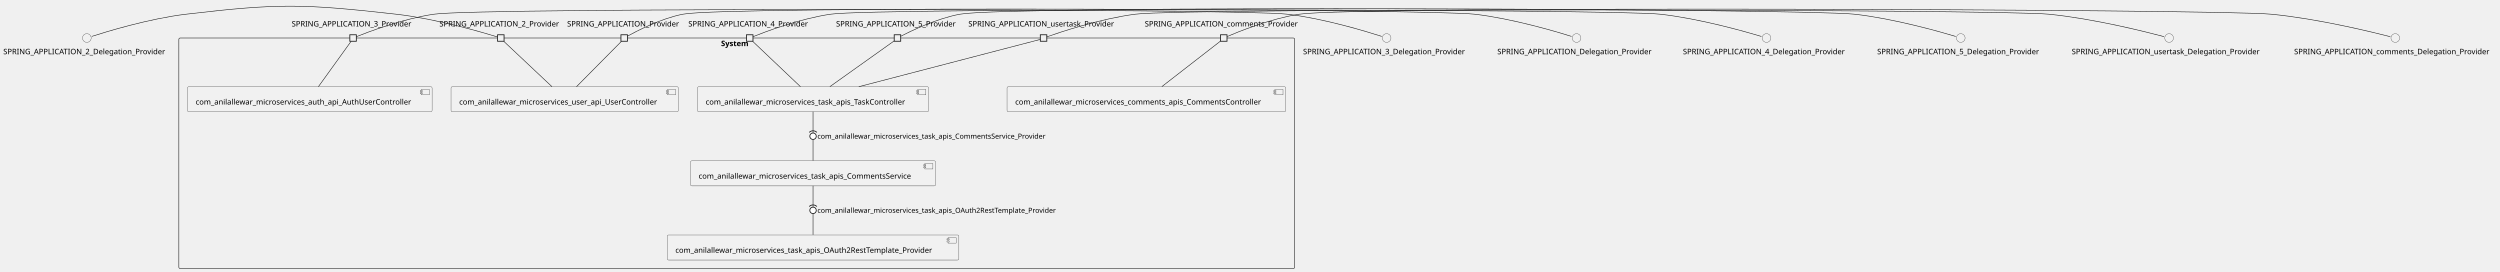
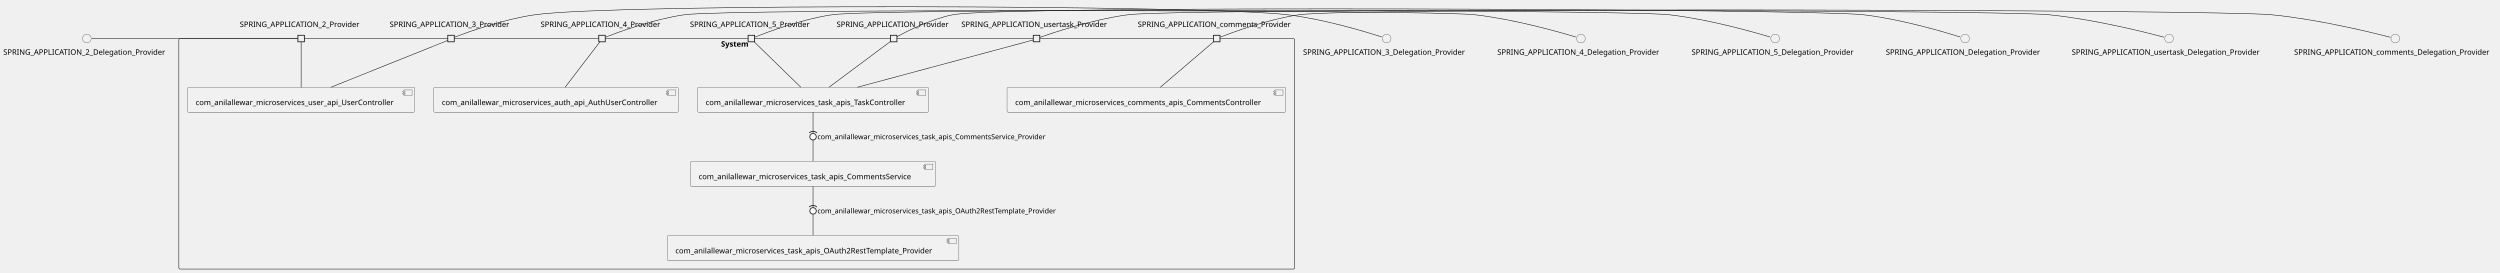
- <svg xmlns="http://www.w3.org/2000/svg" xmlns:xlink="http://www.w3.org/1999/xlink" contentStyleType="text/css" height="502px" preserveAspectRatio="none" style="width:4620px;height:502px;background:#FFFFFF;" version="1.1" viewBox="0 0 4620 502" width="4620px" zoomAndPan="magnify">
+ <svg xmlns="http://www.w3.org/2000/svg" xmlns:xlink="http://www.w3.org/1999/xlink" contentStyleType="text/css" height="503px" preserveAspectRatio="none" style="width:4620px;height:503px;background:#FFFFFF;" version="1.1" viewBox="0 0 4620 503" width="4620px" zoomAndPan="magnify">
  <defs />
  <g>
    <g id="cluster_System">
-       <rect fill="none" height="426" rx="2.5" ry="2.5" style="stroke:#181818;stroke-width:1.0;" width="2062" x="330.5" y="70.24" />
-       <text fill="#000000" font-family="sans-serif" font-size="14" font-weight="bold" lengthAdjust="spacing" textLength="58" x="1332.5" y="85.235">System</text>
+       <rect fill="none" height="426" rx="2.5" ry="2.5" style="stroke:#181818;stroke-width:1.0;" width="2062" x="330.5" y="71.23" />
+       <text fill="#000000" font-family="sans-serif" font-size="14" font-weight="bold" lengthAdjust="spacing" textLength="58" x="1332.5" y="86.225">System</text>
    </g>
    <g id="elem_com_anilallewar_microservices_auth_api_AuthUserController">
-       <a href="anilallewar-microservices-basics-spring-boot.repository#_e3DRWpWdEe-nl4RWEKfscg" target="_top" title="anilallewar-microservices-basics-spring-boot.repository#_e3DRWpWdEe-nl4RWEKfscg" xlink:actuate="onRequest" xlink:href="anilallewar-microservices-basics-spring-boot.repository#_e3DRWpWdEe-nl4RWEKfscg" xlink:show="new" xlink:title="anilallewar-microservices-basics-spring-boot.repository#_e3DRWpWdEe-nl4RWEKfscg" xlink:type="simple">
-         <rect fill="#F1F1F1" height="46.297" rx="2.5" ry="2.5" style="stroke:#181818;stroke-width:0.5;" width="452" x="346.5" y="160.24" />
-         <rect fill="#F1F1F1" height="10" style="stroke:#181818;stroke-width:0.5;" width="15" x="778.5" y="165.24" />
-         <rect fill="#F1F1F1" height="2" style="stroke:#181818;stroke-width:0.5;" width="4" x="776.5" y="167.24" />
-         <rect fill="#F1F1F1" height="2" style="stroke:#181818;stroke-width:0.5;" width="4" x="776.5" y="171.24" />
-         <text fill="#000000" font-family="sans-serif" font-size="14" lengthAdjust="spacing" textLength="412" x="361.5" y="193.235">com_anilallewar_microservices_auth_api_AuthUserController</text>
+       <a href="anilallewar-microservices-basics-spring-boot.repository#_i9aQapZmEe-VX_xSCV_9Cw" target="_top" title="anilallewar-microservices-basics-spring-boot.repository#_i9aQapZmEe-VX_xSCV_9Cw" xlink:actuate="onRequest" xlink:href="anilallewar-microservices-basics-spring-boot.repository#_i9aQapZmEe-VX_xSCV_9Cw" xlink:show="new" xlink:title="anilallewar-microservices-basics-spring-boot.repository#_i9aQapZmEe-VX_xSCV_9Cw" xlink:type="simple">
+         <rect fill="#F1F1F1" height="46.297" rx="2.5" ry="2.5" style="stroke:#181818;stroke-width:0.5;" width="452" x="801.5" y="161.23" />
+         <rect fill="#F1F1F1" height="10" style="stroke:#181818;stroke-width:0.5;" width="15" x="1233.5" y="166.23" />
+         <rect fill="#F1F1F1" height="2" style="stroke:#181818;stroke-width:0.5;" width="4" x="1231.5" y="168.23" />
+         <rect fill="#F1F1F1" height="2" style="stroke:#181818;stroke-width:0.5;" width="4" x="1231.5" y="172.23" />
+         <text fill="#000000" font-family="sans-serif" font-size="14" lengthAdjust="spacing" textLength="412" x="816.5" y="194.225">com_anilallewar_microservices_auth_api_AuthUserController</text>
      </a>
    </g>
    <g id="elem_com_anilallewar_microservices_comments_apis_CommentsController">
-       <a href="anilallewar-microservices-basics-spring-boot.repository#_e3DRWpWdEe-nl4RWEKfscg" target="_top" title="anilallewar-microservices-basics-spring-boot.repository#_e3DRWpWdEe-nl4RWEKfscg" xlink:actuate="onRequest" xlink:href="anilallewar-microservices-basics-spring-boot.repository#_e3DRWpWdEe-nl4RWEKfscg" xlink:show="new" xlink:title="anilallewar-microservices-basics-spring-boot.repository#_e3DRWpWdEe-nl4RWEKfscg" xlink:type="simple">
-         <rect fill="#F1F1F1" height="46.297" rx="2.5" ry="2.5" style="stroke:#181818;stroke-width:0.5;" width="515" x="1861" y="160.24" />
-         <rect fill="#F1F1F1" height="10" style="stroke:#181818;stroke-width:0.5;" width="15" x="2356" y="165.24" />
-         <rect fill="#F1F1F1" height="2" style="stroke:#181818;stroke-width:0.5;" width="4" x="2354" y="167.24" />
-         <rect fill="#F1F1F1" height="2" style="stroke:#181818;stroke-width:0.5;" width="4" x="2354" y="171.24" />
-         <text fill="#000000" font-family="sans-serif" font-size="14" lengthAdjust="spacing" textLength="475" x="1876" y="193.235">com_anilallewar_microservices_comments_apis_CommentsController</text>
+       <a href="anilallewar-microservices-basics-spring-boot.repository#_i9aQapZmEe-VX_xSCV_9Cw" target="_top" title="anilallewar-microservices-basics-spring-boot.repository#_i9aQapZmEe-VX_xSCV_9Cw" xlink:actuate="onRequest" xlink:href="anilallewar-microservices-basics-spring-boot.repository#_i9aQapZmEe-VX_xSCV_9Cw" xlink:show="new" xlink:title="anilallewar-microservices-basics-spring-boot.repository#_i9aQapZmEe-VX_xSCV_9Cw" xlink:type="simple">
+         <rect fill="#F1F1F1" height="46.297" rx="2.5" ry="2.5" style="stroke:#181818;stroke-width:0.5;" width="515" x="1861" y="161.23" />
+         <rect fill="#F1F1F1" height="10" style="stroke:#181818;stroke-width:0.5;" width="15" x="2356" y="166.23" />
+         <rect fill="#F1F1F1" height="2" style="stroke:#181818;stroke-width:0.5;" width="4" x="2354" y="168.23" />
+         <rect fill="#F1F1F1" height="2" style="stroke:#181818;stroke-width:0.5;" width="4" x="2354" y="172.23" />
+         <text fill="#000000" font-family="sans-serif" font-size="14" lengthAdjust="spacing" textLength="475" x="1876" y="194.225">com_anilallewar_microservices_comments_apis_CommentsController</text>
      </a>
    </g>
    <g id="elem_com_anilallewar_microservices_task_apis_CommentsService">
-       <a href="anilallewar-microservices-basics-spring-boot.repository#_e3DRWpWdEe-nl4RWEKfscg" target="_top" title="anilallewar-microservices-basics-spring-boot.repository#_e3DRWpWdEe-nl4RWEKfscg" xlink:actuate="onRequest" xlink:href="anilallewar-microservices-basics-spring-boot.repository#_e3DRWpWdEe-nl4RWEKfscg" xlink:show="new" xlink:title="anilallewar-microservices-basics-spring-boot.repository#_e3DRWpWdEe-nl4RWEKfscg" xlink:type="simple">
-         <rect fill="#F1F1F1" height="46.297" rx="2.5" ry="2.5" style="stroke:#181818;stroke-width:0.5;" width="453" x="1276" y="297.24" />
-         <rect fill="#F1F1F1" height="10" style="stroke:#181818;stroke-width:0.5;" width="15" x="1709" y="302.24" />
-         <rect fill="#F1F1F1" height="2" style="stroke:#181818;stroke-width:0.5;" width="4" x="1707" y="304.24" />
-         <rect fill="#F1F1F1" height="2" style="stroke:#181818;stroke-width:0.5;" width="4" x="1707" y="308.24" />
-         <text fill="#000000" font-family="sans-serif" font-size="14" lengthAdjust="spacing" textLength="413" x="1291" y="330.235">com_anilallewar_microservices_task_apis_CommentsService</text>
+       <a href="anilallewar-microservices-basics-spring-boot.repository#_i9aQapZmEe-VX_xSCV_9Cw" target="_top" title="anilallewar-microservices-basics-spring-boot.repository#_i9aQapZmEe-VX_xSCV_9Cw" xlink:actuate="onRequest" xlink:href="anilallewar-microservices-basics-spring-boot.repository#_i9aQapZmEe-VX_xSCV_9Cw" xlink:show="new" xlink:title="anilallewar-microservices-basics-spring-boot.repository#_i9aQapZmEe-VX_xSCV_9Cw" xlink:type="simple">
+         <rect fill="#F1F1F1" height="46.297" rx="2.5" ry="2.5" style="stroke:#181818;stroke-width:0.5;" width="453" x="1276" y="298.23" />
+         <rect fill="#F1F1F1" height="10" style="stroke:#181818;stroke-width:0.5;" width="15" x="1709" y="303.23" />
+         <rect fill="#F1F1F1" height="2" style="stroke:#181818;stroke-width:0.5;" width="4" x="1707" y="305.23" />
+         <rect fill="#F1F1F1" height="2" style="stroke:#181818;stroke-width:0.5;" width="4" x="1707" y="309.23" />
+         <text fill="#000000" font-family="sans-serif" font-size="14" lengthAdjust="spacing" textLength="413" x="1291" y="331.225">com_anilallewar_microservices_task_apis_CommentsService</text>
      </a>
    </g>
    <g id="elem_com_anilallewar_microservices_task_apis_OAuth2RestTemplate_Provider">
-       <a href="anilallewar-microservices-basics-spring-boot.repository#_e3DRWpWdEe-nl4RWEKfscg" target="_top" title="anilallewar-microservices-basics-spring-boot.repository#_e3DRWpWdEe-nl4RWEKfscg" xlink:actuate="onRequest" xlink:href="anilallewar-microservices-basics-spring-boot.repository#_e3DRWpWdEe-nl4RWEKfscg" xlink:show="new" xlink:title="anilallewar-microservices-basics-spring-boot.repository#_e3DRWpWdEe-nl4RWEKfscg" xlink:type="simple">
-         <rect fill="#F1F1F1" height="46.297" rx="2.5" ry="2.5" style="stroke:#181818;stroke-width:0.5;" width="539" x="1233" y="434.24" />
-         <rect fill="#F1F1F1" height="10" style="stroke:#181818;stroke-width:0.5;" width="15" x="1752" y="439.24" />
-         <rect fill="#F1F1F1" height="2" style="stroke:#181818;stroke-width:0.5;" width="4" x="1750" y="441.24" />
-         <rect fill="#F1F1F1" height="2" style="stroke:#181818;stroke-width:0.5;" width="4" x="1750" y="445.24" />
-         <text fill="#000000" font-family="sans-serif" font-size="14" lengthAdjust="spacing" textLength="499" x="1248" y="467.235">com_anilallewar_microservices_task_apis_OAuth2RestTemplate_Provider</text>
+       <a href="anilallewar-microservices-basics-spring-boot.repository#_i9aQapZmEe-VX_xSCV_9Cw" target="_top" title="anilallewar-microservices-basics-spring-boot.repository#_i9aQapZmEe-VX_xSCV_9Cw" xlink:actuate="onRequest" xlink:href="anilallewar-microservices-basics-spring-boot.repository#_i9aQapZmEe-VX_xSCV_9Cw" xlink:show="new" xlink:title="anilallewar-microservices-basics-spring-boot.repository#_i9aQapZmEe-VX_xSCV_9Cw" xlink:type="simple">
+         <rect fill="#F1F1F1" height="46.297" rx="2.5" ry="2.5" style="stroke:#181818;stroke-width:0.5;" width="539" x="1233" y="435.23" />
+         <rect fill="#F1F1F1" height="10" style="stroke:#181818;stroke-width:0.5;" width="15" x="1752" y="440.23" />
+         <rect fill="#F1F1F1" height="2" style="stroke:#181818;stroke-width:0.5;" width="4" x="1750" y="442.23" />
+         <rect fill="#F1F1F1" height="2" style="stroke:#181818;stroke-width:0.5;" width="4" x="1750" y="446.23" />
+         <text fill="#000000" font-family="sans-serif" font-size="14" lengthAdjust="spacing" textLength="499" x="1248" y="468.225">com_anilallewar_microservices_task_apis_OAuth2RestTemplate_Provider</text>
      </a>
    </g>
    <g id="elem_com_anilallewar_microservices_task_apis_TaskController">
-       <a href="anilallewar-microservices-basics-spring-boot.repository#_e3DRWpWdEe-nl4RWEKfscg" target="_top" title="anilallewar-microservices-basics-spring-boot.repository#_e3DRWpWdEe-nl4RWEKfscg" xlink:actuate="onRequest" xlink:href="anilallewar-microservices-basics-spring-boot.repository#_e3DRWpWdEe-nl4RWEKfscg" xlink:show="new" xlink:title="anilallewar-microservices-basics-spring-boot.repository#_e3DRWpWdEe-nl4RWEKfscg" xlink:type="simple">
-         <rect fill="#F1F1F1" height="46.297" rx="2.5" ry="2.5" style="stroke:#181818;stroke-width:0.5;" width="427" x="1289" y="160.24" />
-         <rect fill="#F1F1F1" height="10" style="stroke:#181818;stroke-width:0.5;" width="15" x="1696" y="165.24" />
-         <rect fill="#F1F1F1" height="2" style="stroke:#181818;stroke-width:0.5;" width="4" x="1694" y="167.24" />
-         <rect fill="#F1F1F1" height="2" style="stroke:#181818;stroke-width:0.5;" width="4" x="1694" y="171.24" />
-         <text fill="#000000" font-family="sans-serif" font-size="14" lengthAdjust="spacing" textLength="387" x="1304" y="193.235">com_anilallewar_microservices_task_apis_TaskController</text>
+       <a href="anilallewar-microservices-basics-spring-boot.repository#_i9aQapZmEe-VX_xSCV_9Cw" target="_top" title="anilallewar-microservices-basics-spring-boot.repository#_i9aQapZmEe-VX_xSCV_9Cw" xlink:actuate="onRequest" xlink:href="anilallewar-microservices-basics-spring-boot.repository#_i9aQapZmEe-VX_xSCV_9Cw" xlink:show="new" xlink:title="anilallewar-microservices-basics-spring-boot.repository#_i9aQapZmEe-VX_xSCV_9Cw" xlink:type="simple">
+         <rect fill="#F1F1F1" height="46.297" rx="2.5" ry="2.5" style="stroke:#181818;stroke-width:0.5;" width="427" x="1289" y="161.23" />
+         <rect fill="#F1F1F1" height="10" style="stroke:#181818;stroke-width:0.5;" width="15" x="1696" y="166.23" />
+         <rect fill="#F1F1F1" height="2" style="stroke:#181818;stroke-width:0.5;" width="4" x="1694" y="168.23" />
+         <rect fill="#F1F1F1" height="2" style="stroke:#181818;stroke-width:0.5;" width="4" x="1694" y="172.23" />
+         <text fill="#000000" font-family="sans-serif" font-size="14" lengthAdjust="spacing" textLength="387" x="1304" y="194.225">com_anilallewar_microservices_task_apis_TaskController</text>
      </a>
    </g>
    <g id="elem_com_anilallewar_microservices_user_api_UserController">
-       <a href="anilallewar-microservices-basics-spring-boot.repository#_e3DRWpWdEe-nl4RWEKfscg" target="_top" title="anilallewar-microservices-basics-spring-boot.repository#_e3DRWpWdEe-nl4RWEKfscg" xlink:actuate="onRequest" xlink:href="anilallewar-microservices-basics-spring-boot.repository#_e3DRWpWdEe-nl4RWEKfscg" xlink:show="new" xlink:title="anilallewar-microservices-basics-spring-boot.repository#_e3DRWpWdEe-nl4RWEKfscg" xlink:type="simple">
-         <rect fill="#F1F1F1" height="46.297" rx="2.5" ry="2.5" style="stroke:#181818;stroke-width:0.5;" width="420" x="833.5" y="160.24" />
-         <rect fill="#F1F1F1" height="10" style="stroke:#181818;stroke-width:0.5;" width="15" x="1233.5" y="165.24" />
-         <rect fill="#F1F1F1" height="2" style="stroke:#181818;stroke-width:0.5;" width="4" x="1231.5" y="167.24" />
-         <rect fill="#F1F1F1" height="2" style="stroke:#181818;stroke-width:0.5;" width="4" x="1231.5" y="171.24" />
-         <text fill="#000000" font-family="sans-serif" font-size="14" lengthAdjust="spacing" textLength="380" x="848.5" y="193.235">com_anilallewar_microservices_user_api_UserController</text>
+       <a href="anilallewar-microservices-basics-spring-boot.repository#_i9aQapZmEe-VX_xSCV_9Cw" target="_top" title="anilallewar-microservices-basics-spring-boot.repository#_i9aQapZmEe-VX_xSCV_9Cw" xlink:actuate="onRequest" xlink:href="anilallewar-microservices-basics-spring-boot.repository#_i9aQapZmEe-VX_xSCV_9Cw" xlink:show="new" xlink:title="anilallewar-microservices-basics-spring-boot.repository#_i9aQapZmEe-VX_xSCV_9Cw" xlink:type="simple">
+         <rect fill="#F1F1F1" height="46.297" rx="2.5" ry="2.5" style="stroke:#181818;stroke-width:0.5;" width="420" x="346.5" y="161.23" />
+         <rect fill="#F1F1F1" height="10" style="stroke:#181818;stroke-width:0.5;" width="15" x="746.5" y="166.23" />
+         <rect fill="#F1F1F1" height="2" style="stroke:#181818;stroke-width:0.5;" width="4" x="744.5" y="168.23" />
+         <rect fill="#F1F1F1" height="2" style="stroke:#181818;stroke-width:0.5;" width="4" x="744.5" y="172.23" />
+         <text fill="#000000" font-family="sans-serif" font-size="14" lengthAdjust="spacing" textLength="380" x="361.5" y="194.225">com_anilallewar_microservices_user_api_UserController</text>
      </a>
    </g>
-     <text fill="#000000" font-family="sans-serif" font-size="14" lengthAdjust="spacing" textLength="227" x="812" y="48.938">SPRING_APPLICATION_2_Provider</text>
-     <rect fill="#F1F1F1" height="12" style="stroke:#181818;stroke-width:1.5;" width="12" x="919.5" y="64.24" />
-     <text fill="#000000" font-family="sans-serif" font-size="14" lengthAdjust="spacing" textLength="227" x="539" y="48.938">SPRING_APPLICATION_3_Provider</text>
-     <rect fill="#F1F1F1" height="12" style="stroke:#181818;stroke-width:1.5;" width="12" x="646.5" y="64.24" />
-     <text fill="#000000" font-family="sans-serif" font-size="14" lengthAdjust="spacing" textLength="227" x="1272" y="48.938">SPRING_APPLICATION_4_Provider</text>
-     <rect fill="#F1F1F1" height="12" style="stroke:#181818;stroke-width:1.5;" width="12" x="1379.5" y="64.24" />
-     <text fill="#000000" font-family="sans-serif" font-size="14" lengthAdjust="spacing" textLength="227" x="1545" y="48.938">SPRING_APPLICATION_5_Provider</text>
-     <rect fill="#F1F1F1" height="12" style="stroke:#181818;stroke-width:1.5;" width="12" x="1652.5" y="64.24" />
-     <text fill="#000000" font-family="sans-serif" font-size="14" lengthAdjust="spacing" textLength="211" x="1048" y="48.938">SPRING_APPLICATION_Provider</text>
-     <rect fill="#F1F1F1" height="12" style="stroke:#181818;stroke-width:1.5;" width="12" x="1147.5" y="64.24" />
-     <text fill="#000000" font-family="sans-serif" font-size="14" lengthAdjust="spacing" textLength="292" x="2115.5" y="48.938">SPRING_APPLICATION_comments_Provider</text>
-     <rect fill="#F1F1F1" height="12" style="stroke:#181818;stroke-width:1.5;" width="12" x="2255.5" y="64.24" />
-     <text fill="#000000" font-family="sans-serif" font-size="14" lengthAdjust="spacing" textLength="278" x="1789.5" y="48.938">SPRING_APPLICATION_usertask_Provider</text>
-     <rect fill="#F1F1F1" height="12" style="stroke:#181818;stroke-width:1.5;" width="12" x="1922.5" y="64.24" />
+     <text fill="#000000" font-family="sans-serif" font-size="14" lengthAdjust="spacing" textLength="227" x="443" y="49.928">SPRING_APPLICATION_2_Provider</text>
+     <rect fill="#F1F1F1" height="12" style="stroke:#181818;stroke-width:1.5;" width="12" x="550.5" y="65.23" />
+     <text fill="#000000" font-family="sans-serif" font-size="14" lengthAdjust="spacing" textLength="227" x="720" y="49.928">SPRING_APPLICATION_3_Provider</text>
+     <rect fill="#F1F1F1" height="12" style="stroke:#181818;stroke-width:1.5;" width="12" x="827.5" y="65.23" />
+     <text fill="#000000" font-family="sans-serif" font-size="14" lengthAdjust="spacing" textLength="227" x="999" y="49.928">SPRING_APPLICATION_4_Provider</text>
+     <rect fill="#F1F1F1" height="12" style="stroke:#181818;stroke-width:1.5;" width="12" x="1106.5" y="65.23" />
+     <text fill="#000000" font-family="sans-serif" font-size="14" lengthAdjust="spacing" textLength="227" x="1275" y="49.928">SPRING_APPLICATION_5_Provider</text>
+     <rect fill="#F1F1F1" height="12" style="stroke:#181818;stroke-width:1.5;" width="12" x="1382.5" y="65.23" />
+     <text fill="#000000" font-family="sans-serif" font-size="14" lengthAdjust="spacing" textLength="211" x="1546" y="49.928">SPRING_APPLICATION_Provider</text>
+     <rect fill="#F1F1F1" height="12" style="stroke:#181818;stroke-width:1.5;" width="12" x="1645.5" y="65.23" />
+     <text fill="#000000" font-family="sans-serif" font-size="14" lengthAdjust="spacing" textLength="292" x="2102.5" y="49.928">SPRING_APPLICATION_comments_Provider</text>
+     <rect fill="#F1F1F1" height="12" style="stroke:#181818;stroke-width:1.5;" width="12" x="2242.5" y="65.23" />
+     <text fill="#000000" font-family="sans-serif" font-size="14" lengthAdjust="spacing" textLength="278" x="1776.5" y="49.928">SPRING_APPLICATION_usertask_Provider</text>
+     <rect fill="#F1F1F1" height="12" style="stroke:#181818;stroke-width:1.5;" width="12" x="1909.5" y="65.23" />
    <g id="elem_SPRING_APPLICATION_2_Delegation_Provider">
-       <ellipse cx="160.5" cy="70.24" fill="#F1F1F1" rx="8" ry="8" style="stroke:#181818;stroke-width:0.5;" />
-       <text fill="#000000" font-family="sans-serif" font-size="14" lengthAdjust="spacing" textLength="309" x="6" y="100.235">SPRING_APPLICATION_2_Delegation_Provider</text>
+       <ellipse cx="160.5" cy="71.23" fill="#F1F1F1" rx="8" ry="8" style="stroke:#181818;stroke-width:0.5;" />
+       <text fill="#000000" font-family="sans-serif" font-size="14" lengthAdjust="spacing" textLength="309" x="6" y="101.225">SPRING_APPLICATION_2_Delegation_Provider</text>
    </g>
    <g id="elem_SPRING_APPLICATION_3_Delegation_Provider">
-       <ellipse cx="2562.5" cy="70.24" fill="#F1F1F1" rx="8" ry="8" style="stroke:#181818;stroke-width:0.5;" />
-       <text fill="#000000" font-family="sans-serif" font-size="14" lengthAdjust="spacing" textLength="309" x="2408" y="100.235">SPRING_APPLICATION_3_Delegation_Provider</text>
+       <ellipse cx="2562.5" cy="71.23" fill="#F1F1F1" rx="8" ry="8" style="stroke:#181818;stroke-width:0.5;" />
+       <text fill="#000000" font-family="sans-serif" font-size="14" lengthAdjust="spacing" textLength="309" x="2408" y="101.225">SPRING_APPLICATION_3_Delegation_Provider</text>
    </g>
    <g id="elem_SPRING_APPLICATION_4_Delegation_Provider">
-       <ellipse cx="3264.5" cy="70.24" fill="#F1F1F1" rx="8" ry="8" style="stroke:#181818;stroke-width:0.5;" />
-       <text fill="#000000" font-family="sans-serif" font-size="14" lengthAdjust="spacing" textLength="309" x="3110" y="100.235">SPRING_APPLICATION_4_Delegation_Provider</text>
+       <ellipse cx="2921.5" cy="71.23" fill="#F1F1F1" rx="8" ry="8" style="stroke:#181818;stroke-width:0.5;" />
+       <text fill="#000000" font-family="sans-serif" font-size="14" lengthAdjust="spacing" textLength="309" x="2767" y="101.225">SPRING_APPLICATION_4_Delegation_Provider</text>
    </g>
    <g id="elem_SPRING_APPLICATION_5_Delegation_Provider">
-       <ellipse cx="3623.5" cy="70.24" fill="#F1F1F1" rx="8" ry="8" style="stroke:#181818;stroke-width:0.5;" />
-       <text fill="#000000" font-family="sans-serif" font-size="14" lengthAdjust="spacing" textLength="309" x="3469" y="100.235">SPRING_APPLICATION_5_Delegation_Provider</text>
+       <ellipse cx="3280.5" cy="71.23" fill="#F1F1F1" rx="8" ry="8" style="stroke:#181818;stroke-width:0.5;" />
+       <text fill="#000000" font-family="sans-serif" font-size="14" lengthAdjust="spacing" textLength="309" x="3126" y="101.225">SPRING_APPLICATION_5_Delegation_Provider</text>
    </g>
    <g id="elem_SPRING_APPLICATION_Delegation_Provider">
-       <ellipse cx="2913.5" cy="70.24" fill="#F1F1F1" rx="8" ry="8" style="stroke:#181818;stroke-width:0.5;" />
-       <text fill="#000000" font-family="sans-serif" font-size="14" lengthAdjust="spacing" textLength="293" x="2767" y="100.235">SPRING_APPLICATION_Delegation_Provider</text>
+       <ellipse cx="3631.5" cy="71.23" fill="#F1F1F1" rx="8" ry="8" style="stroke:#181818;stroke-width:0.5;" />
+       <text fill="#000000" font-family="sans-serif" font-size="14" lengthAdjust="spacing" textLength="293" x="3485" y="101.225">SPRING_APPLICATION_Delegation_Provider</text>
    </g>
    <g id="elem_SPRING_APPLICATION_comments_Delegation_Provider">
-       <ellipse cx="4426.5" cy="70.24" fill="#F1F1F1" rx="8" ry="8" style="stroke:#181818;stroke-width:0.5;" />
-       <text fill="#000000" font-family="sans-serif" font-size="14" lengthAdjust="spacing" textLength="374" x="4239.5" y="100.235">SPRING_APPLICATION_comments_Delegation_Provider</text>
+       <ellipse cx="4426.5" cy="71.23" fill="#F1F1F1" rx="8" ry="8" style="stroke:#181818;stroke-width:0.5;" />
+       <text fill="#000000" font-family="sans-serif" font-size="14" lengthAdjust="spacing" textLength="374" x="4239.5" y="101.225">SPRING_APPLICATION_comments_Delegation_Provider</text>
    </g>
    <g id="elem_SPRING_APPLICATION_usertask_Delegation_Provider">
-       <ellipse cx="4008.5" cy="70.24" fill="#F1F1F1" rx="8" ry="8" style="stroke:#181818;stroke-width:0.5;" />
-       <text fill="#000000" font-family="sans-serif" font-size="14" lengthAdjust="spacing" textLength="360" x="3828.5" y="100.235">SPRING_APPLICATION_usertask_Delegation_Provider</text>
+       <ellipse cx="4008.5" cy="71.23" fill="#F1F1F1" rx="8" ry="8" style="stroke:#181818;stroke-width:0.5;" />
+       <text fill="#000000" font-family="sans-serif" font-size="14" lengthAdjust="spacing" textLength="360" x="3828.5" y="101.225">SPRING_APPLICATION_usertask_Delegation_Provider</text>
    </g>
    <g id="link_SPRING_APPLICATION_2_Delegation_Provider_SPRING_APPLICATION_2_Provider">
-       <path d="M169.53,67.27 C195.97,58.75 275.68,34.32 344,26.24 C515.25,6 560.63,7 732,26.24 C806.98,34.66 895.28,60.87 919.24,68.28 " fill="none" id="SPRING_APPLICATION_2_Delegation_Provider-SPRING_APPLICATION_2_Provider" style="stroke:#181818;stroke-width:1.0;" />
+       <path d="M169.73,71.23 C222.11,71.23 508.14,71.23 550.31,71.23 " fill="none" id="SPRING_APPLICATION_2_Delegation_Provider-SPRING_APPLICATION_2_Provider" style="stroke:#181818;stroke-width:1.0;" />
    </g>
    <g id="link_SPRING_APPLICATION_2_Provider_com_anilallewar_microservices_user_api_UserController">
-       <path d="M930.88,76.3 C946.39,90.89 991.89,133.7 1020.09,160.22 " fill="none" id="SPRING_APPLICATION_2_Provider-com_anilallewar_microservices_user_api_UserController" style="stroke:#181818;stroke-width:1.0;" />
+       <path d="M556.5,77.29 C556.5,91.88 556.5,134.69 556.5,161.21 " fill="none" id="SPRING_APPLICATION_2_Provider-com_anilallewar_microservices_user_api_UserController" style="stroke:#181818;stroke-width:1.0;" />
    </g>
    <g id="link_SPRING_APPLICATION_3_Delegation_Provider_SPRING_APPLICATION_3_Provider">
-       <path d="M2553.47,67.27 C2527.03,58.75 2447.32,34.32 2379,26.24 C2291.99,15.95 888.72,13.74 802,26.24 C744.69,34.5 678.73,59.7 658.62,67.74 " fill="none" id="SPRING_APPLICATION_3_Delegation_Provider-SPRING_APPLICATION_3_Provider" style="stroke:#181818;stroke-width:1.0;" />
+       <path d="M2553.47,68.26 C2527.03,59.74 2447.32,35.31 2379,27.23 C2225.62,9.1 1141.98,6 989,27.23 C929.25,35.52 860.18,60.92 839.59,68.84 " fill="none" id="SPRING_APPLICATION_3_Delegation_Provider-SPRING_APPLICATION_3_Provider" style="stroke:#181818;stroke-width:1.0;" />
    </g>
-     <g id="link_SPRING_APPLICATION_3_Provider_com_anilallewar_microservices_auth_api_AuthUserController">
-       <path d="M648.85,76.3 C638.34,90.89 607.49,133.7 588.37,160.22 " fill="none" id="SPRING_APPLICATION_3_Provider-com_anilallewar_microservices_auth_api_AuthUserController" style="stroke:#181818;stroke-width:1.0;" />
+     <g id="link_SPRING_APPLICATION_3_Provider_com_anilallewar_microservices_user_api_UserController">
+       <path d="M827.46,74.65 C799.65,85.8 682.32,132.81 611.49,161.2 " fill="none" id="SPRING_APPLICATION_3_Provider-com_anilallewar_microservices_user_api_UserController" style="stroke:#181818;stroke-width:1.0;" />
    </g>
    <g id="link_SPRING_APPLICATION_4_Delegation_Provider_SPRING_APPLICATION_4_Provider">
-       <path d="M3255.22,67.39 C3227.27,58.98 3141.32,34.35 3068,26.24 C2983.35,16.88 1619.3,14.09 1535,26.24 C1477.69,34.5 1411.73,59.7 1391.62,67.74 " fill="none" id="SPRING_APPLICATION_4_Delegation_Provider-SPRING_APPLICATION_4_Provider" style="stroke:#181818;stroke-width:1.0;" />
+       <path d="M2912.22,68.38 C2884.27,59.97 2798.32,35.34 2725,27.23 C2644.38,18.31 1345.31,15.88 1265,27.23 C1206.61,35.48 1139.28,60.69 1118.75,68.73 " fill="none" id="SPRING_APPLICATION_4_Delegation_Provider-SPRING_APPLICATION_4_Provider" style="stroke:#181818;stroke-width:1.0;" />
    </g>
-     <g id="link_SPRING_APPLICATION_4_Provider_com_anilallewar_microservices_task_apis_TaskController">
-       <path d="M1390.83,76.3 C1406.21,90.89 1451.33,133.7 1479.29,160.22 " fill="none" id="SPRING_APPLICATION_4_Provider-com_anilallewar_microservices_task_apis_TaskController" style="stroke:#181818;stroke-width:1.0;" />
+     <g id="link_SPRING_APPLICATION_4_Provider_com_anilallewar_microservices_auth_api_AuthUserController">
+       <path d="M1108.63,77.29 C1097.45,91.88 1064.67,134.69 1044.36,161.21 " fill="none" id="SPRING_APPLICATION_4_Provider-com_anilallewar_microservices_auth_api_AuthUserController" style="stroke:#181818;stroke-width:1.0;" />
    </g>
    <g id="link_SPRING_APPLICATION_5_Delegation_Provider_SPRING_APPLICATION_5_Provider">
-       <path d="M3614.22,67.39 C3586.27,58.98 3500.32,34.35 3427,26.24 C3335.72,16.15 1864.32,9.62 1774,26.24 C1730.1,34.32 1681.29,58.32 1664.53,67.03 " fill="none" id="SPRING_APPLICATION_5_Delegation_Provider-SPRING_APPLICATION_5_Provider" style="stroke:#181818;stroke-width:1.0;" />
+       <path d="M3271.22,68.38 C3243.27,59.97 3157.32,35.34 3084,27.23 C2998.63,17.79 1623.01,14.98 1538,27.23 C1480.69,35.49 1414.73,60.69 1394.62,68.73 " fill="none" id="SPRING_APPLICATION_5_Delegation_Provider-SPRING_APPLICATION_5_Provider" style="stroke:#181818;stroke-width:1.0;" />
    </g>
    <g id="link_SPRING_APPLICATION_5_Provider_com_anilallewar_microservices_task_apis_TaskController">
-       <path d="M1652.19,75.73 C1632.53,89.72 1571.4,133.22 1533.61,160.1 " fill="none" id="SPRING_APPLICATION_5_Provider-com_anilallewar_microservices_task_apis_TaskController" style="stroke:#181818;stroke-width:1.0;" />
+       <path d="M1393.69,77.29 C1408.68,91.88 1452.64,134.69 1479.88,161.21 " fill="none" id="SPRING_APPLICATION_5_Provider-com_anilallewar_microservices_task_apis_TaskController" style="stroke:#181818;stroke-width:1.0;" />
    </g>
    <g id="link_SPRING_APPLICATION_Delegation_Provider_SPRING_APPLICATION_Provider">
-       <path d="M2904.22,67.27 C2877.04,58.75 2795.11,34.31 2725,26.24 C2644.26,16.94 1341.77,10.68 1262,26.24 C1220.9,34.26 1175.69,57.86 1159.6,66.78 " fill="none" id="SPRING_APPLICATION_Delegation_Provider-SPRING_APPLICATION_Provider" style="stroke:#181818;stroke-width:1.0;" />
+       <path d="M3622.22,68.26 C3595.04,59.74 3513.11,35.3 3443,27.23 C3350.17,16.54 1852.74,9.49 1761,27.23 C1719.56,35.24 1673.91,58.85 1657.66,67.77 " fill="none" id="SPRING_APPLICATION_Delegation_Provider-SPRING_APPLICATION_Provider" style="stroke:#181818;stroke-width:1.0;" />
    </g>
-     <g id="link_SPRING_APPLICATION_Provider_com_anilallewar_microservices_user_api_UserController">
-       <path d="M1148.49,76.3 C1134.03,90.89 1091.61,133.7 1065.32,160.22 " fill="none" id="SPRING_APPLICATION_Provider-com_anilallewar_microservices_user_api_UserController" style="stroke:#181818;stroke-width:1.0;" />
+     <g id="link_SPRING_APPLICATION_Provider_com_anilallewar_microservices_task_apis_TaskController">
+       <path d="M1645.47,76.72 C1626.69,90.71 1568.3,134.21 1532.21,161.09 " fill="none" id="SPRING_APPLICATION_Provider-com_anilallewar_microservices_task_apis_TaskController" style="stroke:#181818;stroke-width:1.0;" />
    </g>
    <g id="link_SPRING_APPLICATION_comments_Delegation_Provider_SPRING_APPLICATION_comments_Provider">
-       <path d="M4417.41,67.85 C4386.69,59.92 4283.83,34.49 4197,26.24 C4097.67,16.8 2499.62,11.06 2401,26.24 C2347.79,34.43 2287.04,59.23 2267.73,67.51 " fill="none" id="SPRING_APPLICATION_comments_Delegation_Provider-SPRING_APPLICATION_comments_Provider" style="stroke:#181818;stroke-width:1.0;" />
+       <path d="M4417.41,68.84 C4386.69,60.91 4283.83,35.48 4197,27.23 C4097.67,17.79 2499.8,13.26 2401,27.23 C2342.61,35.48 2275.28,60.69 2254.75,68.73 " fill="none" id="SPRING_APPLICATION_comments_Delegation_Provider-SPRING_APPLICATION_comments_Provider" style="stroke:#181818;stroke-width:1.0;" />
    </g>
    <g id="link_SPRING_APPLICATION_comments_Provider_com_anilallewar_microservices_comments_apis_CommentsController">
-       <path d="M2255.36,76.01 C2236.97,90.28 2181.51,133.33 2147.09,160.04 " fill="none" id="SPRING_APPLICATION_comments_Provider-com_anilallewar_microservices_comments_apis_CommentsController" style="stroke:#181818;stroke-width:1.0;" />
+       <path d="M2242.58,77.29 C2225.49,91.88 2175.35,134.69 2144.29,161.21 " fill="none" id="SPRING_APPLICATION_comments_Provider-com_anilallewar_microservices_comments_apis_CommentsController" style="stroke:#181818;stroke-width:1.0;" />
    </g>
    <g id="link_SPRING_APPLICATION_usertask_Delegation_Provider_SPRING_APPLICATION_usertask_Provider">
-       <path d="M3999.27,67.74 C3969,59.68 3869.86,34.45 3786,26.24 C3692.67,17.1 2191.02,14.36 2098,26.24 C2032.56,34.6 1956.27,60.4 1934.55,68.07 " fill="none" id="SPRING_APPLICATION_usertask_Delegation_Provider-SPRING_APPLICATION_usertask_Provider" style="stroke:#181818;stroke-width:1.0;" />
+       <path d="M3999.27,68.73 C3969,60.67 3869.86,35.44 3786,27.23 C3691.95,18.02 2178.74,15.26 2085,27.23 C2019.56,35.59 1943.27,61.39 1921.55,69.06 " fill="none" id="SPRING_APPLICATION_usertask_Delegation_Provider-SPRING_APPLICATION_usertask_Provider" style="stroke:#181818;stroke-width:1.0;" />
    </g>
    <g id="link_SPRING_APPLICATION_usertask_Provider_com_anilallewar_microservices_task_apis_TaskController">
-       <path d="M1922.48,72.81 C1886.63,82.15 1699.09,131.02 1587.1,160.2 " fill="none" id="SPRING_APPLICATION_usertask_Provider-com_anilallewar_microservices_task_apis_TaskController" style="stroke:#181818;stroke-width:1.0;" />
+       <path d="M1909.34,73.89 C1873.82,83.43 1692.93,132.05 1584.67,161.15 " fill="none" id="SPRING_APPLICATION_usertask_Provider-com_anilallewar_microservices_task_apis_TaskController" style="stroke:#181818;stroke-width:1.0;" />
    </g>
    <g id="link_com_anilallewar_microservices_task_apis_TaskController_com_anilallewar_microservices_task_apis_CommentsService">
-       <path d="M1502.5,206.53 C1502.5,231.55 1502.5,271.89 1502.5,296.91 " fill="none" id="com_anilallewar_microservices_task_apis_TaskController-com_anilallewar_microservices_task_apis_CommentsService" style="stroke:#181818;stroke-width:1.0;" />
-       <text fill="#000000" font-family="sans-serif" font-size="13" lengthAdjust="spacing" textLength="447" x="1510.5" y="256.307">com_anilallewar_microservices_task_apis_CommentsService_Provider</text>
-       <path d="M1509.571,244.649 A10,10 0 0 0 1495.429 244.649" fill="none" style="stroke:#181818;stroke-width:1.5;" />
-       <ellipse cx="1502.5" cy="251.72" fill="#FFFFFF" rx="6" ry="6" style="stroke:#181818;stroke-width:1.5;" />
+       <path d="M1502.5,207.52 C1502.5,232.54 1502.5,272.88 1502.5,297.9 " fill="none" id="com_anilallewar_microservices_task_apis_TaskController-com_anilallewar_microservices_task_apis_CommentsService" style="stroke:#181818;stroke-width:1.0;" />
+       <text fill="#000000" font-family="sans-serif" font-size="13" lengthAdjust="spacing" textLength="447" x="1510.5" y="257.297">com_anilallewar_microservices_task_apis_CommentsService_Provider</text>
+       <path d="M1509.571,245.639 A10,10 0 0 0 1495.429 245.639" fill="none" style="stroke:#181818;stroke-width:1.5;" />
+       <ellipse cx="1502.5" cy="252.71" fill="#FFFFFF" rx="6" ry="6" style="stroke:#181818;stroke-width:1.5;" />
    </g>
    <g id="link_com_anilallewar_microservices_task_apis_CommentsService_com_anilallewar_microservices_task_apis_OAuth2RestTemplate_Provider">
-       <path d="M1502.5,343.53 C1502.5,368.55 1502.5,408.89 1502.5,433.91 " fill="none" id="com_anilallewar_microservices_task_apis_CommentsService-com_anilallewar_microservices_task_apis_OAuth2RestTemplate_Provider" style="stroke:#181818;stroke-width:1.0;" />
-       <text fill="#000000" font-family="sans-serif" font-size="13" lengthAdjust="spacing" textLength="465" x="1510.5" y="393.307">com_anilallewar_microservices_task_apis_OAuth2RestTemplate_Provider</text>
-       <path d="M1509.571,381.649 A10,10 0 0 0 1495.429 381.649" fill="none" style="stroke:#181818;stroke-width:1.5;" />
-       <ellipse cx="1502.5" cy="388.72" fill="#FFFFFF" rx="6" ry="6" style="stroke:#181818;stroke-width:1.5;" />
+       <path d="M1502.5,344.52 C1502.5,369.54 1502.5,409.88 1502.5,434.9 " fill="none" id="com_anilallewar_microservices_task_apis_CommentsService-com_anilallewar_microservices_task_apis_OAuth2RestTemplate_Provider" style="stroke:#181818;stroke-width:1.0;" />
+       <text fill="#000000" font-family="sans-serif" font-size="13" lengthAdjust="spacing" textLength="465" x="1510.5" y="394.297">com_anilallewar_microservices_task_apis_OAuth2RestTemplate_Provider</text>
+       <path d="M1509.571,382.639 A10,10 0 0 0 1495.429 382.639" fill="none" style="stroke:#181818;stroke-width:1.5;" />
+       <ellipse cx="1502.5" cy="389.71" fill="#FFFFFF" rx="6" ry="6" style="stroke:#181818;stroke-width:1.5;" />
    </g>
  </g>
</svg>
